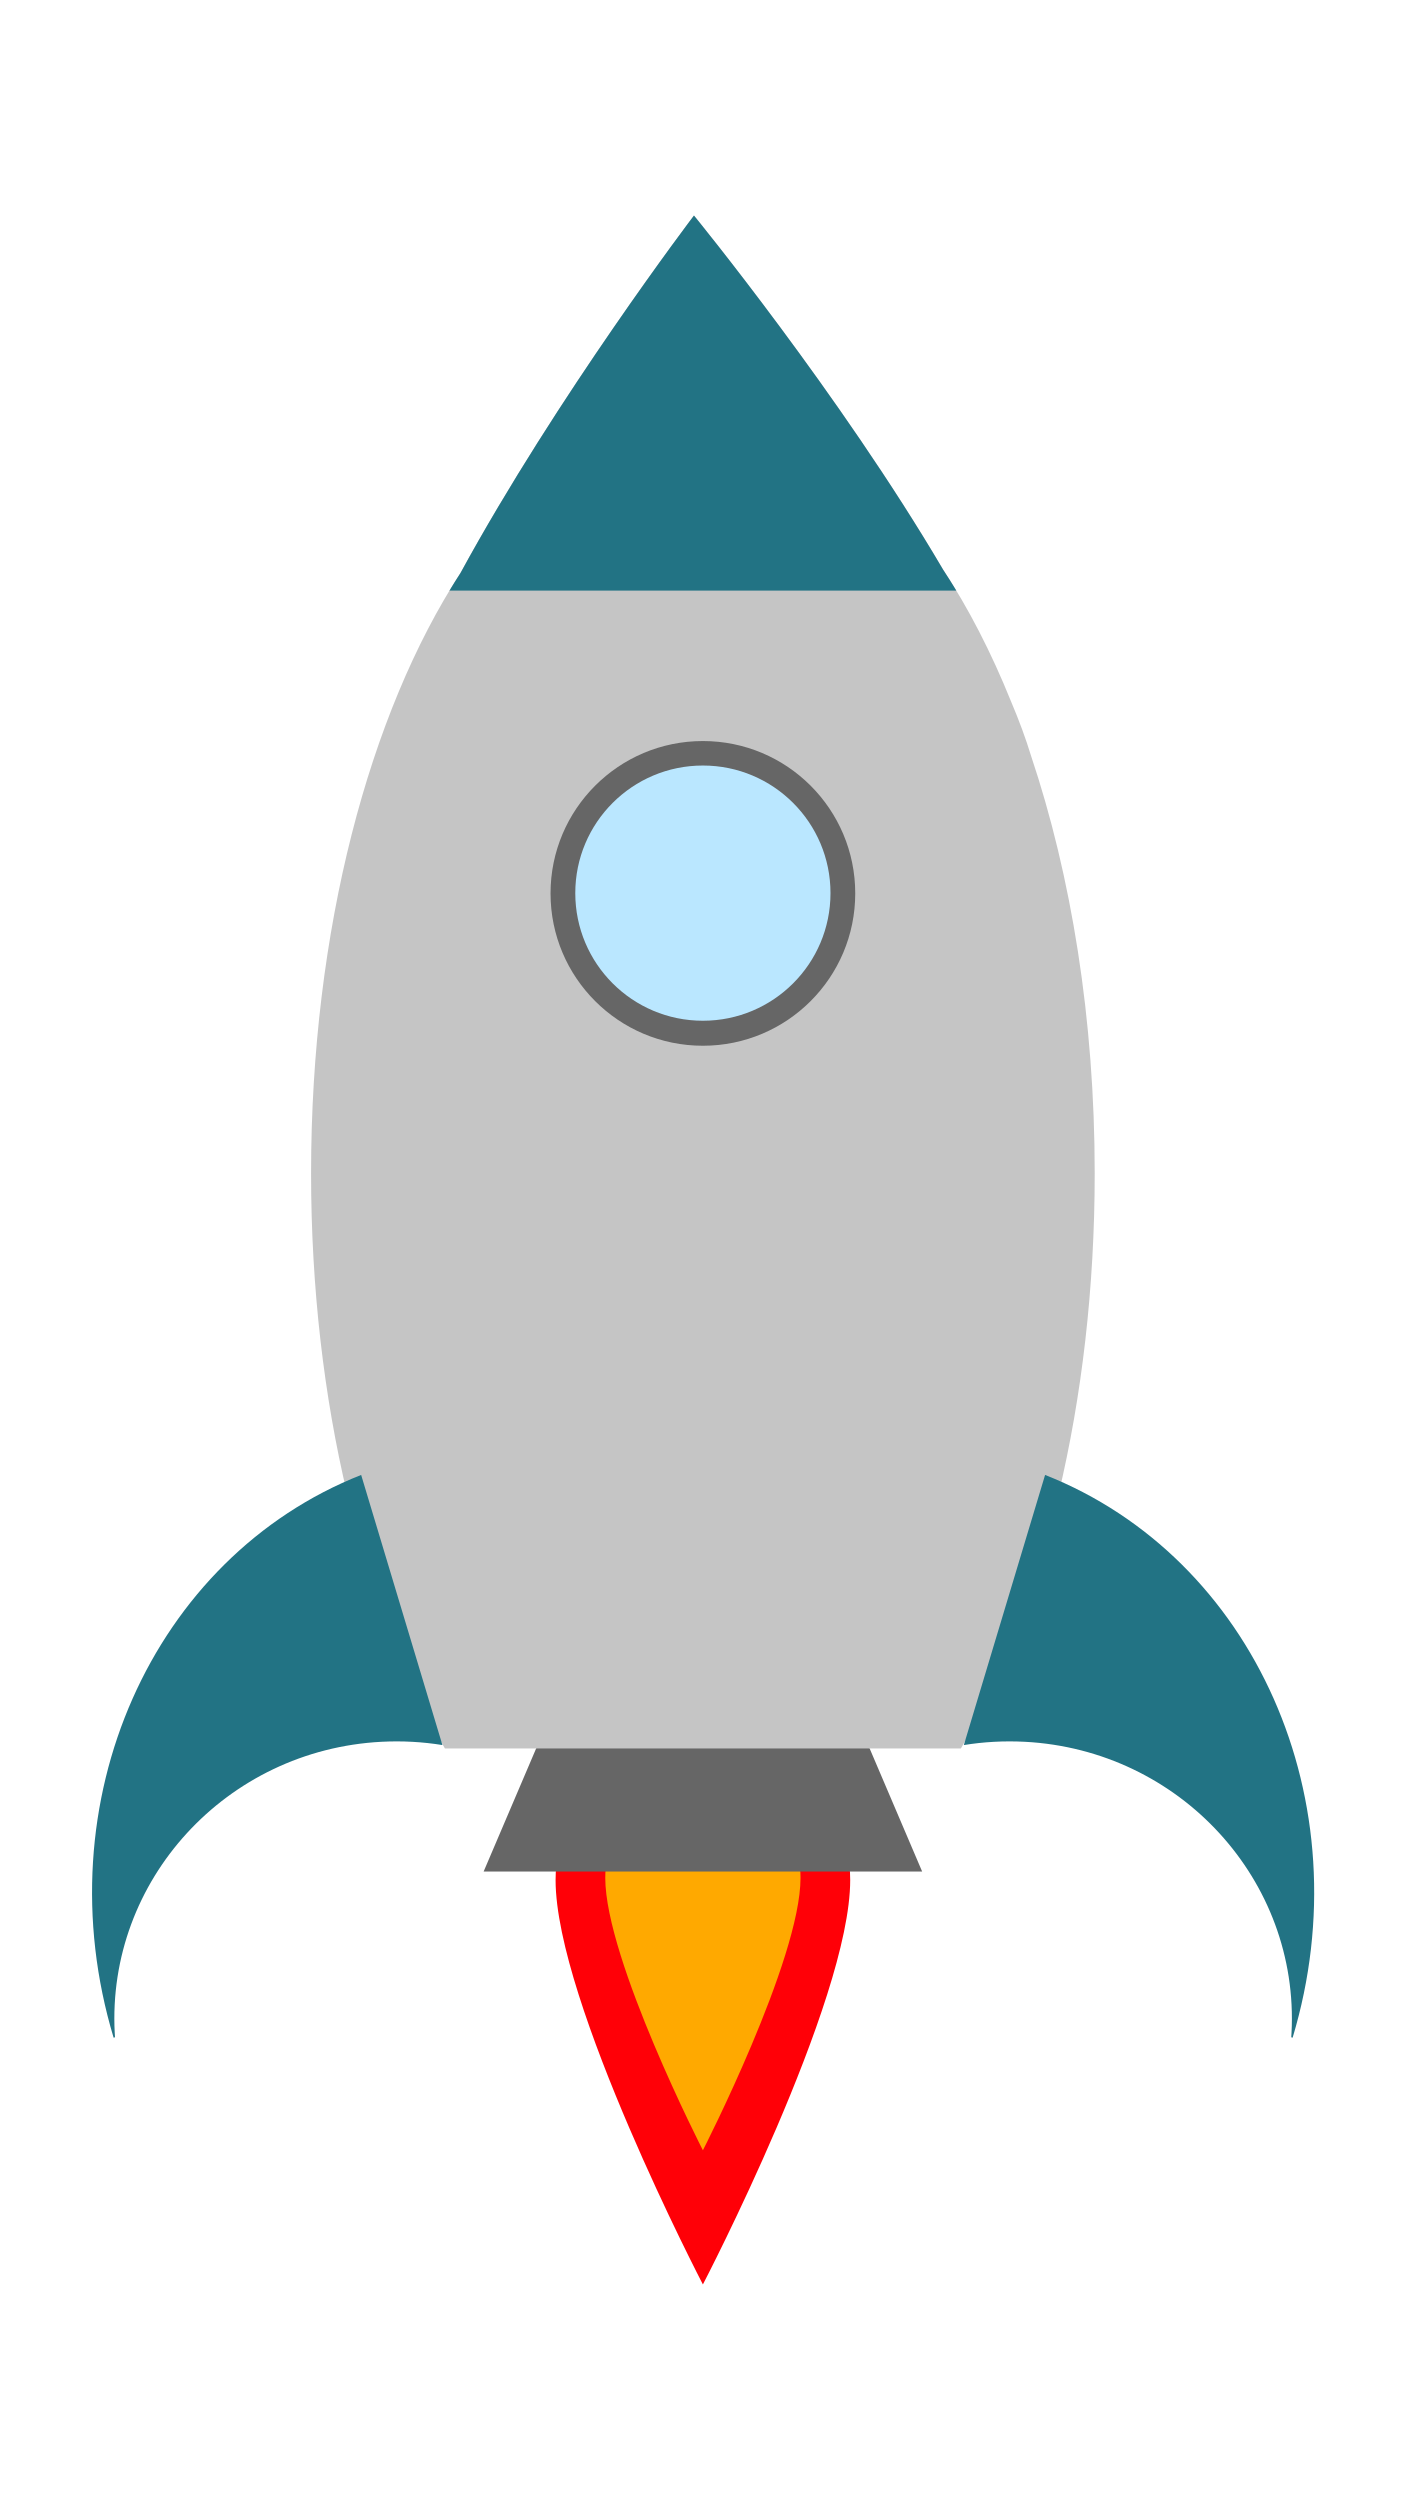
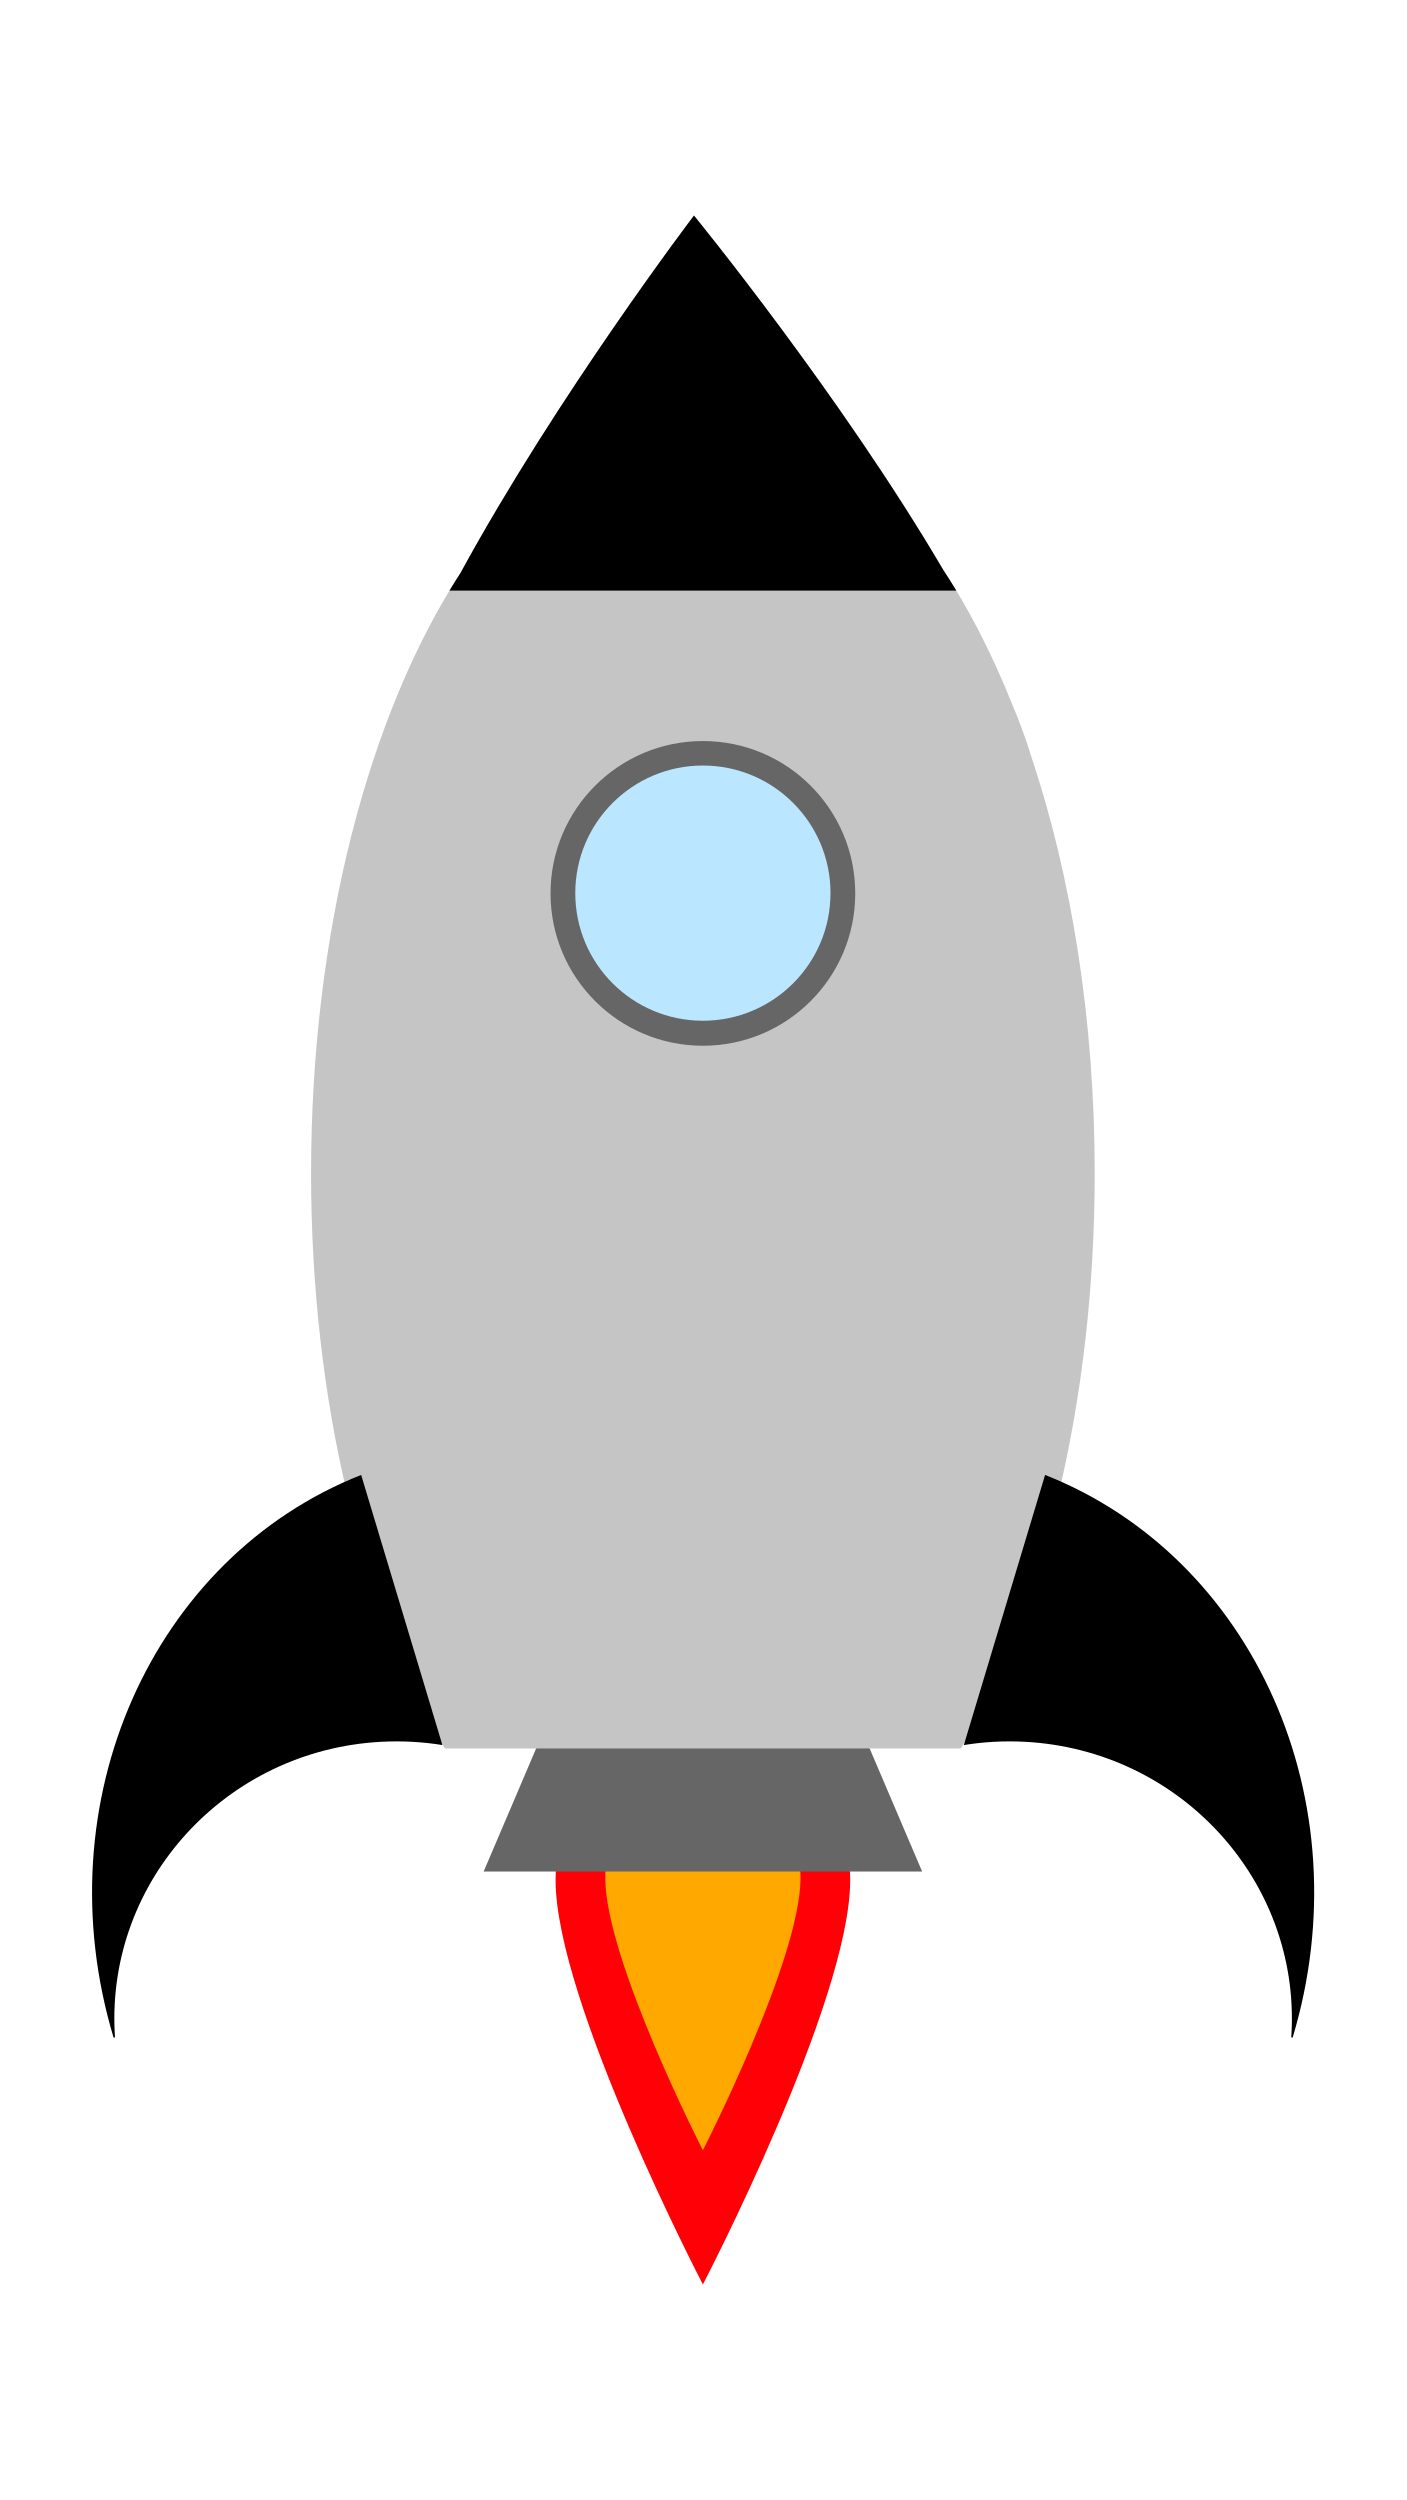
<svg xmlns="http://www.w3.org/2000/svg" width="100%" height="100%" viewBox="0 0 1080 1920" version="1.1" xml:space="preserve" style="fill-rule:evenodd;clip-rule:evenodd;stroke-linejoin:round;stroke-miterlimit:2;">
  <g transform="matrix(1,0,0,1,-108.453,-92.0219)">
    <g transform="matrix(-1.51087,4.6503e-16,-4.73188e-16,-1.40474,1326.43,3766.53)">
      <path d="M448.85,1366.84C448.85,1366.84 373.972,1521.57 373.972,1587.89C373.972,1632.34 407.524,1668.42 448.85,1668.42C490.176,1668.42 523.727,1632.34 523.727,1587.89C523.727,1521.57 448.85,1366.84 448.85,1366.84Z" style="fill:rgb(255,0,7);" />
    </g>
    <g transform="matrix(-1.00139,3.10477e-16,-3.15012e-16,-0.94238,1097.75,3031.52)">
      <path d="M448.85,1366.84C448.85,1366.84 373.972,1522.25 373.972,1588.86C373.972,1632.77 407.524,1668.42 448.85,1668.42C490.176,1668.42 523.727,1632.77 523.727,1588.86C523.727,1522.25 448.85,1366.84 448.85,1366.84Z" style="fill:rgb(255,169,0);" />
    </g>
    <g transform="matrix(2.05441,0,0,1.30005,282.053,-14.3558)">
      <path d="M260.221,1187.41L96.3,1187.41L137.281,1035.64L219.241,1035.64L260.221,1187.41Z" style="fill:rgb(102,102,102);" />
    </g>
    <g transform="matrix(1.30005,0,0,1.30005,-45.5337,-77.2825)">
      <path d="M390.462,468.753C447.611,363.923 528.405,257.562 528.405,257.562C528.405,257.562 614.627,363.045 675.581,466.752C690.532,489.436 704.022,515.613 715.73,544.658C720.433,555.754 724.411,566.456 727.49,576.598C751.291,647.534 765.138,732.337 765.138,823.399C765.138,958.796 734.524,1080.36 686.083,1163.13L381.268,1163.13C332.827,1080.36 302.213,958.796 302.213,823.399C302.213,679.629 336.731,551.461 390.462,468.753Z" style="fill:rgb(197,197,197);" />
    </g>
    <g transform="matrix(1.30005,0,0,1.30005,-53.7554,-77.2825)">
-       <path d="M390.299,479.115C392.433,475.578 394.593,472.128 396.786,468.753C453.935,363.923 534.729,257.562 534.729,257.562C534.729,257.562 620.951,363.045 681.905,466.752C684.55,470.765 687.149,474.887 689.7,479.115L390.299,479.115Z" style="fill:rgb(34,115,132);" />
+       <path d="M390.299,479.115C392.433,475.578 394.593,472.128 396.786,468.753C453.935,363.923 534.729,257.562 534.729,257.562C534.729,257.562 620.951,363.045 681.905,466.752C684.55,470.765 687.149,474.887 689.7,479.115L390.299,479.115Z" style="fill:#color;" />
    </g>
    <g transform="matrix(1.55213,0,0,1.55213,-242.74,-355.768)">
      <circle cx="574.058" cy="730.557" r="75.383" style="fill:rgb(102,102,102);" />
    </g>
    <g transform="matrix(1.30005,0,0,1.30005,-98.0331,-171.811)">
      <circle cx="574.058" cy="730.557" r="75.383" style="fill:rgb(186,231,255);" />
    </g>
    <g transform="matrix(1.29828,-0.0679016,0.0679016,1.29828,-85.6684,88.9171)">
-       <path d="M356.142,1053.31C344.596,1050.82 332.596,1049.5 320.284,1049.5C228.479,1049.5 153.944,1122.76 153.944,1213C153.944,1213.87 153.951,1214.73 153.965,1215.6L153.145,1215.8C118.523,1074.29 191.034,933.608 316.539,891.446L356.142,1053.31Z" style="fill:rgb(34,115,132);" />
+       <path d="M356.142,1053.31C344.596,1050.82 332.596,1049.5 320.284,1049.5C228.479,1049.5 153.944,1122.76 153.944,1213C153.944,1213.87 153.951,1214.73 153.965,1215.6L153.145,1215.8C118.523,1074.29 191.034,933.608 316.539,891.446L356.142,1053.31Z" style="fill:#color;" />
    </g>
    <g transform="matrix(-1.29828,-0.0679016,-0.0679016,1.29828,1382.57,88.9171)">
-       <path d="M356.142,1053.31C344.596,1050.82 332.596,1049.5 320.284,1049.5C228.479,1049.5 153.944,1122.76 153.944,1213C153.944,1213.87 153.951,1214.73 153.965,1215.6L153.145,1215.8C118.523,1074.29 191.034,933.608 316.539,891.446L356.142,1053.31Z" style="fill:rgb(34,115,132);" />
+       <path d="M356.142,1053.31C344.596,1050.82 332.596,1049.5 320.284,1049.5C228.479,1049.5 153.944,1122.76 153.944,1213C153.944,1213.87 153.951,1214.73 153.965,1215.6L153.145,1215.8C118.523,1074.29 191.034,933.608 316.539,891.446L356.142,1053.31Z" style="fill:#color;" />
    </g>
  </g>
</svg>
